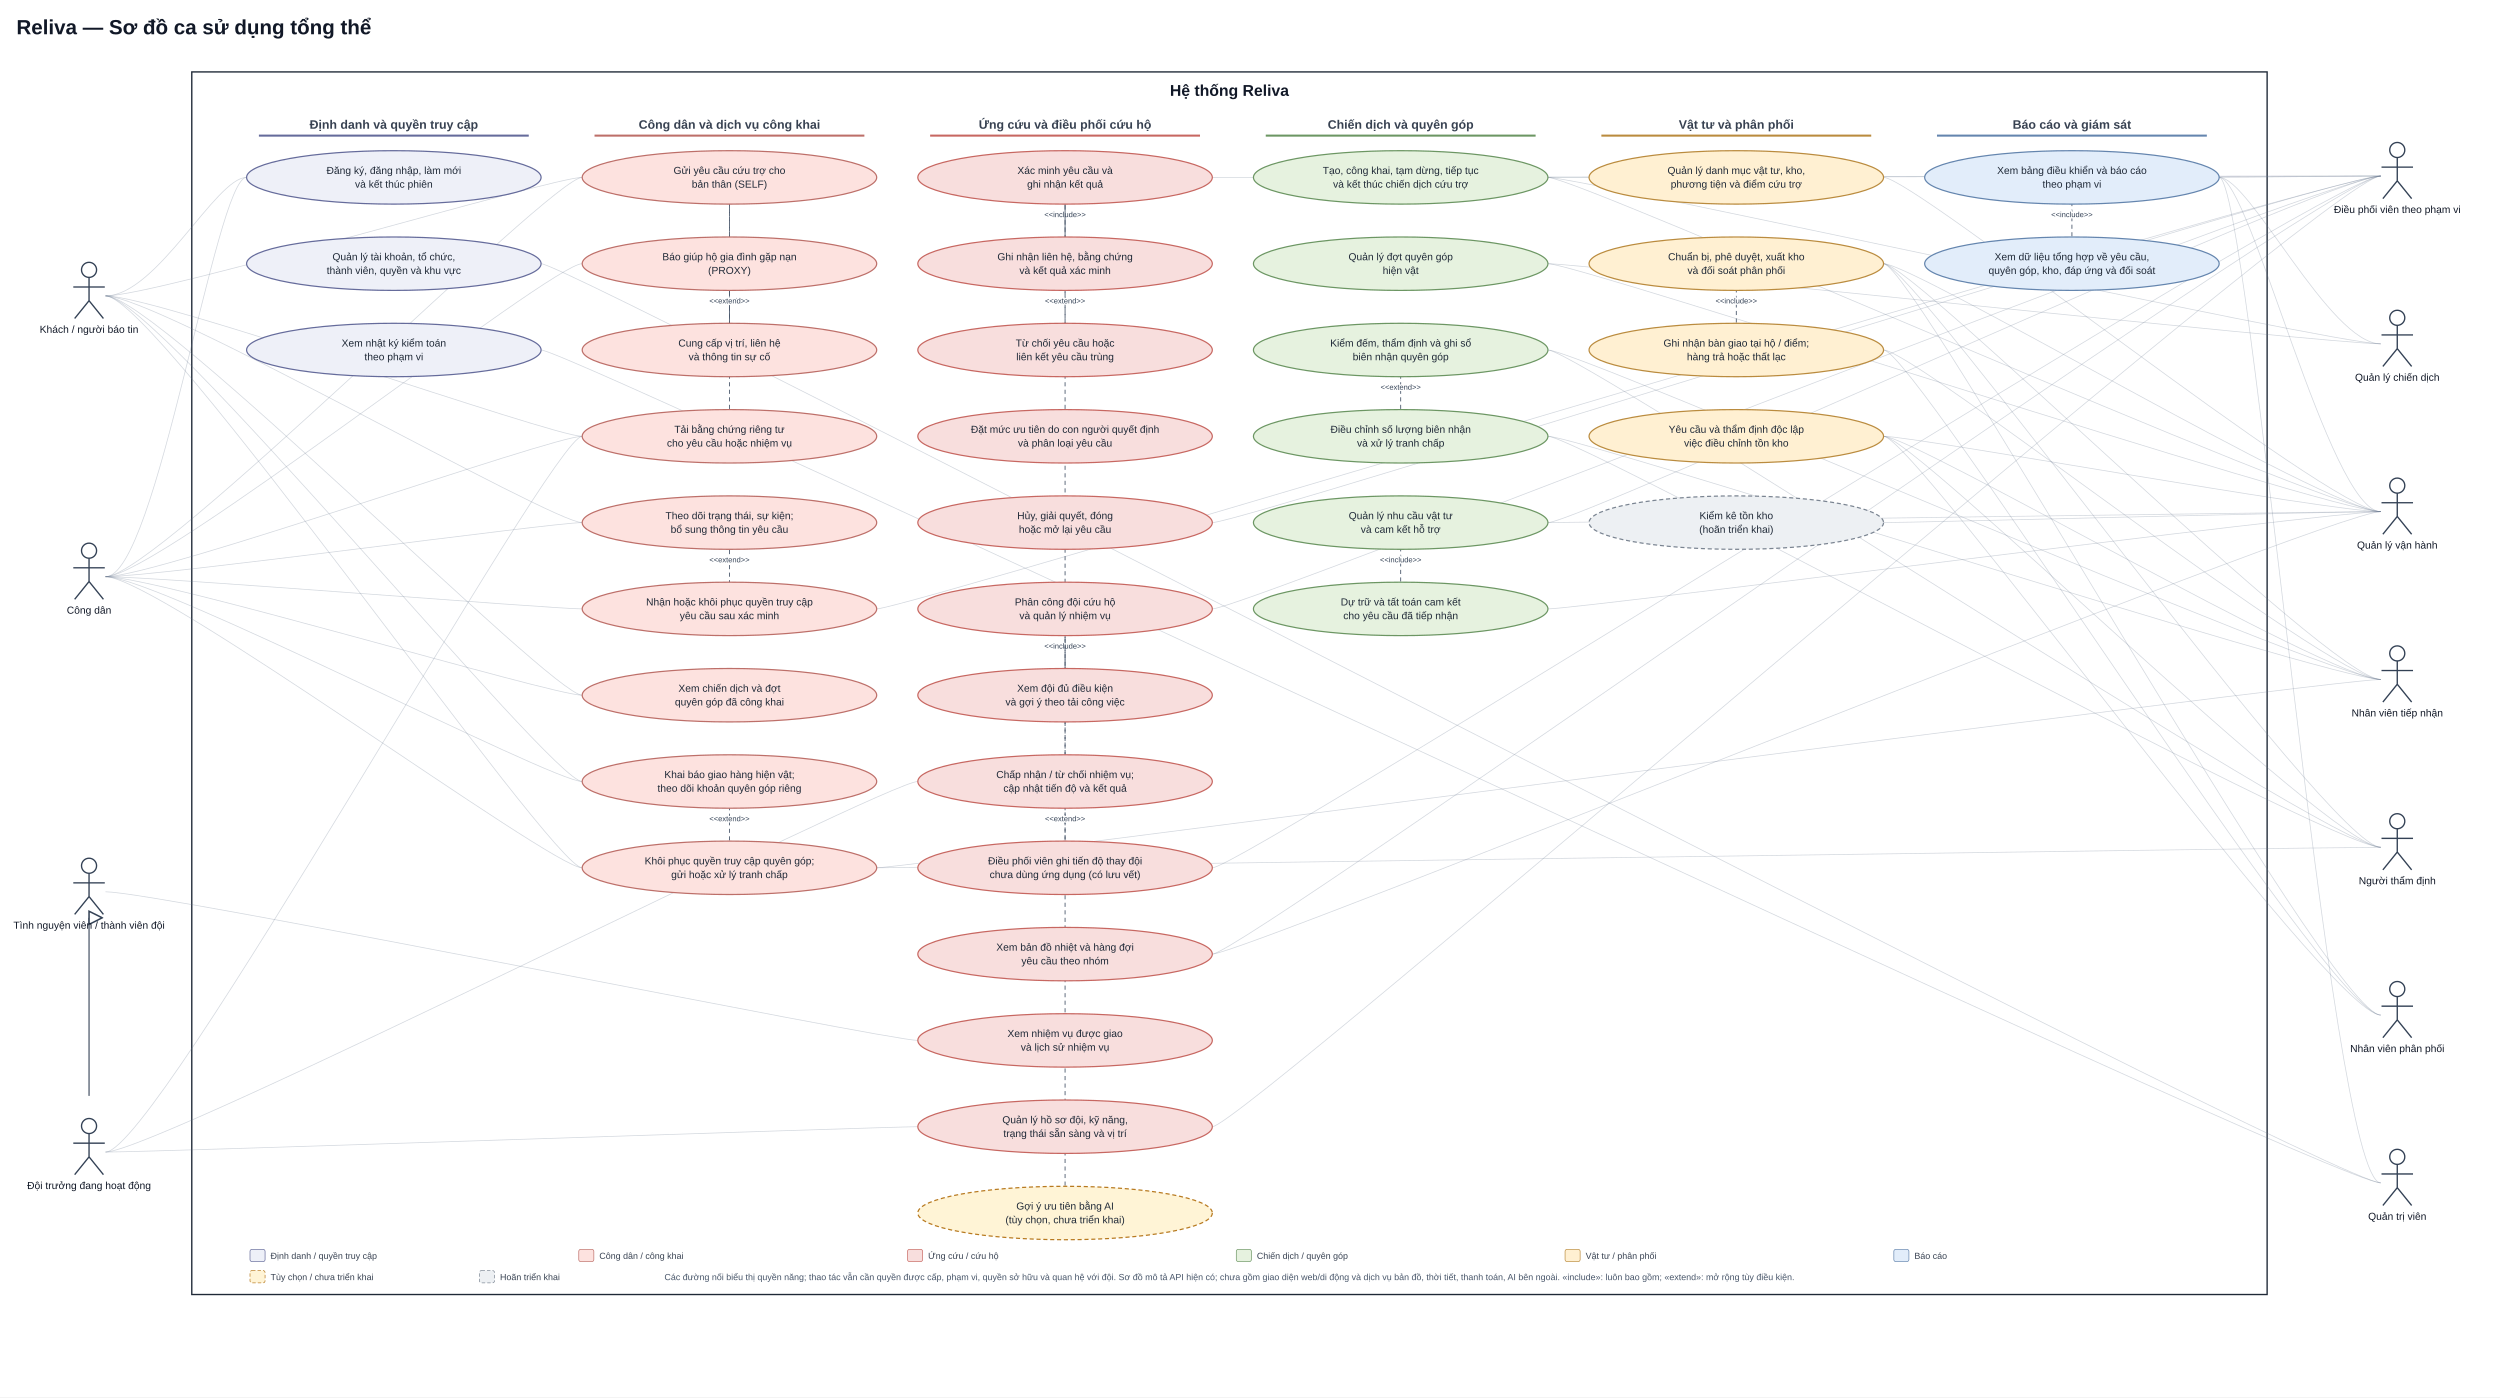
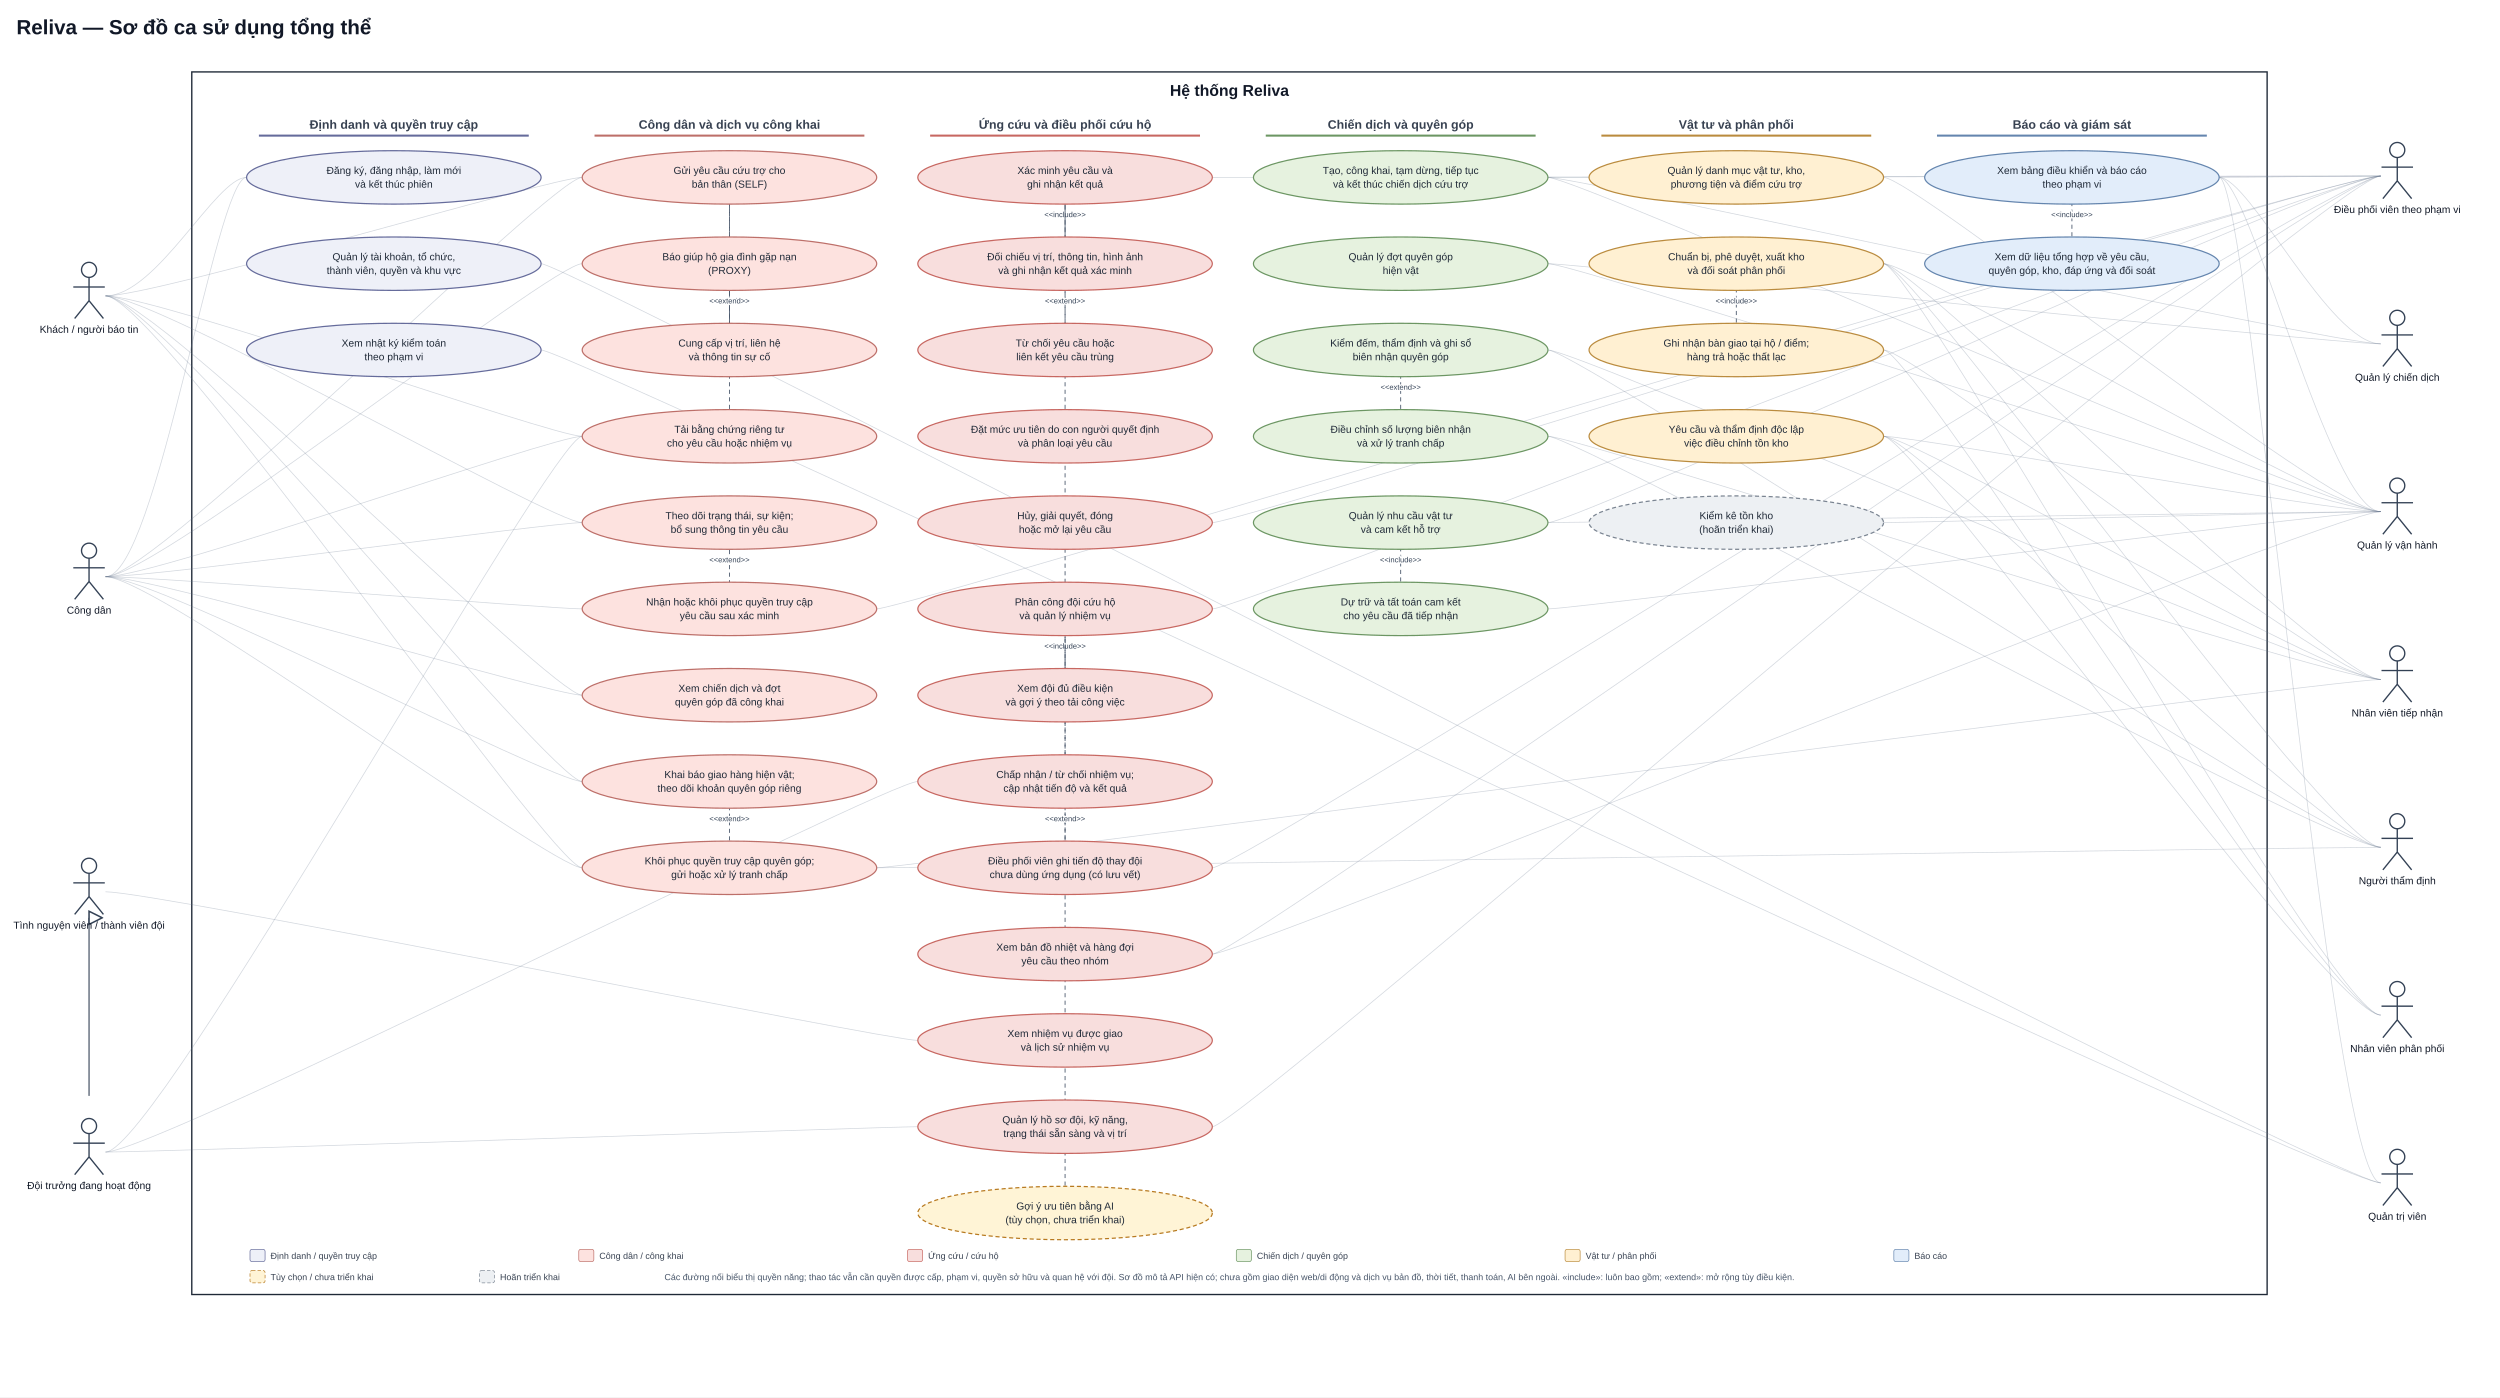
<svg xmlns="http://www.w3.org/2000/svg" width="3650" height="2040" viewBox="0 0 3650 2040" role="img" aria-labelledby="title desc">
  <defs>
    <marker id="generalization" markerWidth="14" markerHeight="14" refX="7" refY="1" orient="auto">
      <path d="M1,1 L7,13 L13,1 Z" fill="white" stroke="#334155" stroke-width="1.4" />
    </marker>
    <marker id="openArrow" markerWidth="10" markerHeight="10" refX="9" refY="5" orient="auto">
      <path d="M1,1 L9,5 L1,9" fill="none" stroke="#475569" stroke-width="1.3" />
    </marker>
  </defs>
  <rect width="100%" height="100%" fill="#fff" />
  <text x="24" y="50" font-family="Arial,sans-serif" font-size="30" font-weight="700" fill="#111827">Reliva — Sơ đồ ca sử dụng tổng thể</text>
  <rect x="280" y="105" width="3030" height="1785" fill="#fff" stroke="#1f2937" stroke-width="2" />
  <text x="1795" y="140" text-anchor="middle" font-family="Arial,sans-serif" font-size="23" font-weight="700" fill="#111827">Hệ thống Reliva</text>
  <text x="575.0" y="188" text-anchor="middle" font-family="Arial,sans-serif" font-size="18" font-weight="700" fill="#374151">Định danh và quyền truy cập</text>
  <path d="M378,198 H772" stroke="#656b9b" stroke-width="3" />
  <text x="1065.0" y="188" text-anchor="middle" font-family="Arial,sans-serif" font-size="18" font-weight="700" fill="#374151">Công dân và dịch vụ công khai</text>
  <path d="M868,198 H1262" stroke="#bd6f69" stroke-width="3" />
  <text x="1555.0" y="188" text-anchor="middle" font-family="Arial,sans-serif" font-size="18" font-weight="700" fill="#374151">Ứng cứu và điều phối cứu hộ</text>
  <path d="M1358,198 H1752" stroke="#c76761" stroke-width="3" />
  <text x="2045.0" y="188" text-anchor="middle" font-family="Arial,sans-serif" font-size="18" font-weight="700" fill="#374151">Chiến dịch và quyên góp</text>
  <path d="M1848,198 H2242" stroke="#6c9663" stroke-width="3" />
  <text x="2535.0" y="188" text-anchor="middle" font-family="Arial,sans-serif" font-size="18" font-weight="700" fill="#374151">Vật tư và phân phối</text>
  <path d="M2338,198 H2732" stroke="#ba8b3e" stroke-width="3" />
  <text x="3025.0" y="188" text-anchor="middle" font-family="Arial,sans-serif" font-size="18" font-weight="700" fill="#374151">Báo cáo và giám sát</text>
  <path d="M2828,198 H3222" stroke="#6485ae" stroke-width="3" />
  <path d="M154,432 C229,432 315,259.0 360,259.0" fill="none" stroke="#64748b" stroke-width="1.1" opacity="0.28" />
  <path d="M154,432 C229,432 805,259.0 850,259.0" fill="none" stroke="#64748b" stroke-width="1.1" opacity="0.28" />
  <path d="M154,432 C229,432 805,763.0 850,763.0" fill="none" stroke="#64748b" stroke-width="1.1" opacity="0.28" />
  <path d="M154,432 C229,432 805,1015.0 850,1015.0" fill="none" stroke="#64748b" stroke-width="1.1" opacity="0.28" />
  <path d="M154,432 C229,432 805,1141.0 850,1141.0" fill="none" stroke="#64748b" stroke-width="1.1" opacity="0.28" />
  <path d="M154,432 C229,432 805,1267.0 850,1267.0" fill="none" stroke="#64748b" stroke-width="1.1" opacity="0.28" />
  <path d="M154,432 C229,432 805,637.0 850,637.0" fill="none" stroke="#64748b" stroke-width="1.1" opacity="0.28" />
  <path d="M154,842 C229,842 315,259.0 360,259.0" fill="none" stroke="#64748b" stroke-width="1.1" opacity="0.28" />
  <path d="M154,842 C229,842 805,259.0 850,259.0" fill="none" stroke="#64748b" stroke-width="1.1" opacity="0.28" />
  <path d="M154,842 C229,842 805,385.0 850,385.0" fill="none" stroke="#64748b" stroke-width="1.1" opacity="0.28" />
  <path d="M154,842 C229,842 805,763.0 850,763.0" fill="none" stroke="#64748b" stroke-width="1.1" opacity="0.28" />
  <path d="M154,842 C229,842 805,889.0 850,889.0" fill="none" stroke="#64748b" stroke-width="1.1" opacity="0.28" />
  <path d="M154,842 C229,842 805,1015.0 850,1015.0" fill="none" stroke="#64748b" stroke-width="1.1" opacity="0.28" />
  <path d="M154,842 C229,842 805,1141.0 850,1141.0" fill="none" stroke="#64748b" stroke-width="1.1" opacity="0.28" />
  <path d="M154,842 C229,842 805,1267.0 850,1267.0" fill="none" stroke="#64748b" stroke-width="1.1" opacity="0.28" />
  <path d="M154,842 C229,842 805,637.0 850,637.0" fill="none" stroke="#64748b" stroke-width="1.1" opacity="0.28" />
  <path d="M154,1302 C229,1302 1295,1519.0 1340,1519.0" fill="none" stroke="#64748b" stroke-width="1.1" opacity="0.28" />
  <path d="M154,1682 C229,1682 1295,1141.0 1340,1141.0" fill="none" stroke="#64748b" stroke-width="1.1" opacity="0.28" />
  <path d="M154,1682 C229,1682 1295,1645.0 1340,1645.0" fill="none" stroke="#64748b" stroke-width="1.1" opacity="0.28" />
  <path d="M154,1682 C229,1682 805,637.0 850,637.0" fill="none" stroke="#64748b" stroke-width="1.1" opacity="0.28" />
  <path d="M3476,257 C3401,257 1325,889.0 1280,889.0" fill="none" stroke="#64748b" stroke-width="1.1" opacity="0.28" />
  <path d="M3476,257 C3401,257 1815,259.0 1770,259.0" fill="none" stroke="#64748b" stroke-width="1.1" opacity="0.28" />
  <path d="M3476,257 C3401,257 1815,763.0 1770,763.0" fill="none" stroke="#64748b" stroke-width="1.1" opacity="0.28" />
  <path d="M3476,257 C3401,257 1815,889.0 1770,889.0" fill="none" stroke="#64748b" stroke-width="1.1" opacity="0.28" />
  <path d="M3476,257 C3401,257 1815,1267.0 1770,1267.0" fill="none" stroke="#64748b" stroke-width="1.1" opacity="0.28" />
  <path d="M3476,257 C3401,257 1815,1393.0 1770,1393.0" fill="none" stroke="#64748b" stroke-width="1.1" opacity="0.28" />
  <path d="M3476,257 C3401,257 1815,1645.0 1770,1645.0" fill="none" stroke="#64748b" stroke-width="1.1" opacity="0.28" />
  <path d="M3476,257 C3401,257 2305,259.0 2260,259.0" fill="none" stroke="#64748b" stroke-width="1.1" opacity="0.28" />
  <path d="M3476,257 C3401,257 2305,763.0 2260,763.0" fill="none" stroke="#64748b" stroke-width="1.1" opacity="0.28" />
  <path d="M3476,257 C3401,257 3285,259.0 3240,259.0" fill="none" stroke="#64748b" stroke-width="1.1" opacity="0.28" />
  <path d="M3476,502 C3401,502 2305,259.0 2260,259.0" fill="none" stroke="#64748b" stroke-width="1.1" opacity="0.28" />
  <path d="M3476,502 C3401,502 2305,385.0 2260,385.0" fill="none" stroke="#64748b" stroke-width="1.1" opacity="0.28" />
  <path d="M3476,502 C3401,502 3285,259.0 3240,259.0" fill="none" stroke="#64748b" stroke-width="1.1" opacity="0.28" />
  <path d="M3476,747 C3401,747 1815,1393.0 1770,1393.0" fill="none" stroke="#64748b" stroke-width="1.1" opacity="0.28" />
  <path d="M3476,747 C3401,747 2305,259.0 2260,259.0" fill="none" stroke="#64748b" stroke-width="1.1" opacity="0.28" />
  <path d="M3476,747 C3401,747 2305,385.0 2260,385.0" fill="none" stroke="#64748b" stroke-width="1.1" opacity="0.28" />
  <path d="M3476,747 C3401,747 2305,763.0 2260,763.0" fill="none" stroke="#64748b" stroke-width="1.1" opacity="0.28" />
  <path d="M3476,747 C3401,747 2305,889.0 2260,889.0" fill="none" stroke="#64748b" stroke-width="1.1" opacity="0.28" />
  <path d="M3476,747 C3401,747 2795,259.0 2750,259.0" fill="none" stroke="#64748b" stroke-width="1.1" opacity="0.28" />
  <path d="M3476,747 C3401,747 2795,385.0 2750,385.0" fill="none" stroke="#64748b" stroke-width="1.1" opacity="0.28" />
  <path d="M3476,747 C3401,747 2795,637.0 2750,637.0" fill="none" stroke="#64748b" stroke-width="1.1" opacity="0.28" />
  <path d="M3476,747 C3401,747 2795,763.0 2750,763.0" fill="none" stroke="#64748b" stroke-width="1.1" opacity="0.28" />
  <path d="M3476,747 C3401,747 3285,259.0 3240,259.0" fill="none" stroke="#64748b" stroke-width="1.1" opacity="0.28" />
  <path d="M3476,992 C3401,992 1325,1267.0 1280,1267.0" fill="none" stroke="#64748b" stroke-width="1.1" opacity="0.28" />
  <path d="M3476,992 C3401,992 2305,511.0 2260,511.0" fill="none" stroke="#64748b" stroke-width="1.1" opacity="0.28" />
  <path d="M3476,992 C3401,992 2305,637.0 2260,637.0" fill="none" stroke="#64748b" stroke-width="1.1" opacity="0.28" />
  <path d="M3476,992 C3401,992 2795,385.0 2750,385.0" fill="none" stroke="#64748b" stroke-width="1.1" opacity="0.28" />
  <path d="M3476,992 C3401,992 2795,511.0 2750,511.0" fill="none" stroke="#64748b" stroke-width="1.1" opacity="0.28" />
  <path d="M3476,992 C3401,992 2795,637.0 2750,637.0" fill="none" stroke="#64748b" stroke-width="1.1" opacity="0.28" />
  <path d="M3476,1237 C3401,1237 1325,1267.0 1280,1267.0" fill="none" stroke="#64748b" stroke-width="1.1" opacity="0.28" />
  <path d="M3476,1237 C3401,1237 2305,511.0 2260,511.0" fill="none" stroke="#64748b" stroke-width="1.1" opacity="0.28" />
  <path d="M3476,1237 C3401,1237 2305,637.0 2260,637.0" fill="none" stroke="#64748b" stroke-width="1.1" opacity="0.28" />
  <path d="M3476,1237 C3401,1237 2795,385.0 2750,385.0" fill="none" stroke="#64748b" stroke-width="1.1" opacity="0.28" />
  <path d="M3476,1237 C3401,1237 2795,637.0 2750,637.0" fill="none" stroke="#64748b" stroke-width="1.1" opacity="0.28" />
  <path d="M3476,1482 C3401,1482 2795,385.0 2750,385.0" fill="none" stroke="#64748b" stroke-width="1.1" opacity="0.28" />
  <path d="M3476,1482 C3401,1482 2795,511.0 2750,511.0" fill="none" stroke="#64748b" stroke-width="1.1" opacity="0.28" />
  <path d="M3476,1482 C3401,1482 2795,637.0 2750,637.0" fill="none" stroke="#64748b" stroke-width="1.1" opacity="0.28" />
  <path d="M3476,1727 C3401,1727 835,385.0 790,385.0" fill="none" stroke="#64748b" stroke-width="1.1" opacity="0.28" />
  <path d="M3476,1727 C3401,1727 835,511.0 790,511.0" fill="none" stroke="#64748b" stroke-width="1.1" opacity="0.28" />
  <path d="M3476,1727 C3401,1727 3285,259.0 3240,259.0" fill="none" stroke="#64748b" stroke-width="1.1" opacity="0.28" />
  <path d="M1065.0,277.0 C1065.0,277.0 1065.0,493.0 1065.0,493.0" fill="none" stroke="#475569" stroke-width="1.25" stroke-dasharray="6 5" marker-end="url(#openArrow)" />
  <text x="1065.0" y="380.0" text-anchor="middle" font-family="Arial,sans-serif" font-size="11" fill="#334155" stroke="#fff" stroke-width="4" paint-order="stroke">&lt;&lt;include&gt;&gt;</text>
  <path d="M1065.0,403.0 C1065.0,403.0 1065.0,493.0 1065.0,493.0" fill="none" stroke="#475569" stroke-width="1.25" stroke-dasharray="6 5" marker-end="url(#openArrow)" />
  <text x="1065.0" y="443.0" text-anchor="middle" font-family="Arial,sans-serif" font-size="11" fill="#334155" stroke="#fff" stroke-width="4" paint-order="stroke">&lt;&lt;include&gt;&gt;</text>
  <path d="M1065.0,619.0 C1065.0,619.0 1065.0,277.0 1065.0,277.0" fill="none" stroke="#475569" stroke-width="1.25" stroke-dasharray="6 5" marker-end="url(#openArrow)" />
  <text x="1065.0" y="443.0" text-anchor="middle" font-family="Arial,sans-serif" font-size="11" fill="#334155" stroke="#fff" stroke-width="4" paint-order="stroke">&lt;&lt;extend&gt;&gt;</text>
  <path d="M1065.0,781.0 C1065.0,781.0 1065.0,871.0 1065.0,871.0" fill="none" stroke="#475569" stroke-width="1.25" stroke-dasharray="6 5" marker-end="url(#openArrow)" />
  <text x="1065.0" y="821.0" text-anchor="middle" font-family="Arial,sans-serif" font-size="11" fill="#334155" stroke="#fff" stroke-width="4" paint-order="stroke">&lt;&lt;extend&gt;&gt;</text>
  <path d="M1555.0,277.0 C1555.0,277.0 1555.0,367.0 1555.0,367.0" fill="none" stroke="#475569" stroke-width="1.25" stroke-dasharray="6 5" marker-end="url(#openArrow)" />
  <text x="1555.0" y="317.0" text-anchor="middle" font-family="Arial,sans-serif" font-size="11" fill="#334155" stroke="#fff" stroke-width="4" paint-order="stroke">&lt;&lt;include&gt;&gt;</text>
  <path d="M1555.0,493.0 C1555.0,493.0 1555.0,277.0 1555.0,277.0" fill="none" stroke="#475569" stroke-width="1.25" stroke-dasharray="6 5" marker-end="url(#openArrow)" />
  <text x="1555.0" y="380.0" text-anchor="middle" font-family="Arial,sans-serif" font-size="11" fill="#334155" stroke="#fff" stroke-width="4" paint-order="stroke">&lt;&lt;extend&gt;&gt;</text>
  <path d="M1555.0,619.0 C1555.0,619.0 1555.0,277.0 1555.0,277.0" fill="none" stroke="#475569" stroke-width="1.25" stroke-dasharray="6 5" marker-end="url(#openArrow)" />
  <text x="1555.0" y="443.0" text-anchor="middle" font-family="Arial,sans-serif" font-size="11" fill="#334155" stroke="#fff" stroke-width="4" paint-order="stroke">&lt;&lt;extend&gt;&gt;</text>
  <path d="M1555.0,997.0 C1555.0,997.0 1555.0,907.0 1555.0,907.0" fill="none" stroke="#475569" stroke-width="1.25" stroke-dasharray="6 5" marker-end="url(#openArrow)" />
  <text x="1555.0" y="947.0" text-anchor="middle" font-family="Arial,sans-serif" font-size="11" fill="#334155" stroke="#fff" stroke-width="4" paint-order="stroke">&lt;&lt;include&gt;&gt;</text>
  <path d="M1555.0,1123.0 C1555.0,1123.0 1555.0,907.0 1555.0,907.0" fill="none" stroke="#475569" stroke-width="1.25" stroke-dasharray="6 5" marker-end="url(#openArrow)" />
  <text x="1555.0" y="1010.0" text-anchor="middle" font-family="Arial,sans-serif" font-size="11" fill="#334155" stroke="#fff" stroke-width="4" paint-order="stroke">&lt;&lt;extend&gt;&gt;</text>
  <path d="M1555.0,1249.0 C1555.0,1249.0 1555.0,1159.0 1555.0,1159.0" fill="none" stroke="#475569" stroke-width="1.25" stroke-dasharray="6 5" marker-end="url(#openArrow)" />
  <text x="1555.0" y="1199.0" text-anchor="middle" font-family="Arial,sans-serif" font-size="11" fill="#334155" stroke="#fff" stroke-width="4" paint-order="stroke">&lt;&lt;extend&gt;&gt;</text>
  <path d="M1555.0,1753.0 C1555.0,1753.0 1555.0,655.0 1555.0,655.0" fill="none" stroke="#475569" stroke-width="1.25" stroke-dasharray="6 5" marker-end="url(#openArrow)" />
  <text x="1555.0" y="1199.0" text-anchor="middle" font-family="Arial,sans-serif" font-size="11" fill="#334155" stroke="#fff" stroke-width="4" paint-order="stroke">&lt;&lt;extend&gt;&gt;</text>
  <path d="M1065.0,1249.0 C1065.0,1249.0 1065.0,1159.0 1065.0,1159.0" fill="none" stroke="#475569" stroke-width="1.25" stroke-dasharray="6 5" marker-end="url(#openArrow)" />
  <text x="1065.0" y="1199.0" text-anchor="middle" font-family="Arial,sans-serif" font-size="11" fill="#334155" stroke="#fff" stroke-width="4" paint-order="stroke">&lt;&lt;extend&gt;&gt;</text>
  <path d="M2045.0,619.0 C2045.0,619.0 2045.0,529.0 2045.0,529.0" fill="none" stroke="#475569" stroke-width="1.25" stroke-dasharray="6 5" marker-end="url(#openArrow)" />
  <text x="2045.0" y="569.0" text-anchor="middle" font-family="Arial,sans-serif" font-size="11" fill="#334155" stroke="#fff" stroke-width="4" paint-order="stroke">&lt;&lt;extend&gt;&gt;</text>
  <path d="M2045.0,871.0 C2045.0,871.0 2045.0,781.0 2045.0,781.0" fill="none" stroke="#475569" stroke-width="1.25" stroke-dasharray="6 5" marker-end="url(#openArrow)" />
  <text x="2045.0" y="821.0" text-anchor="middle" font-family="Arial,sans-serif" font-size="11" fill="#334155" stroke="#fff" stroke-width="4" paint-order="stroke">&lt;&lt;include&gt;&gt;</text>
  <path d="M2535.0,493.0 C2535.0,493.0 2535.0,403.0 2535.0,403.0" fill="none" stroke="#475569" stroke-width="1.25" stroke-dasharray="6 5" marker-end="url(#openArrow)" />
  <text x="2535.0" y="443.0" text-anchor="middle" font-family="Arial,sans-serif" font-size="11" fill="#334155" stroke="#fff" stroke-width="4" paint-order="stroke">&lt;&lt;include&gt;&gt;</text>
  <path d="M3025.0,367.0 C3025.0,367.0 3025.0,277.0 3025.0,277.0" fill="none" stroke="#475569" stroke-width="1.25" stroke-dasharray="6 5" marker-end="url(#openArrow)" />
  <text x="3025.0" y="317.0" text-anchor="middle" font-family="Arial,sans-serif" font-size="11" fill="#334155" stroke="#fff" stroke-width="4" paint-order="stroke">&lt;&lt;include&gt;&gt;</text>
  <ellipse cx="575.0" cy="259.0" rx="215.0" ry="39.0" fill="#eef0f8" stroke="#656b9b" stroke-width="1.8" />
  <text x="575.0" y="254.0" text-anchor="middle" font-family="Arial,sans-serif" font-size="15" fill="#1f2937">Đăng ký, đăng nhập, làm mới</text>
  <text x="575.0" y="274.0" text-anchor="middle" font-family="Arial,sans-serif" font-size="15" fill="#1f2937">và kết thúc phiên</text>
  <ellipse cx="575.0" cy="385.0" rx="215.0" ry="39.0" fill="#eef0f8" stroke="#656b9b" stroke-width="1.8" />
  <text x="575.0" y="380.0" text-anchor="middle" font-family="Arial,sans-serif" font-size="15" fill="#1f2937">Quản lý tài khoản, tổ chức,</text>
  <text x="575.0" y="400.0" text-anchor="middle" font-family="Arial,sans-serif" font-size="15" fill="#1f2937">thành viên, quyền và khu vực</text>
  <ellipse cx="575.0" cy="511.0" rx="215.0" ry="39.0" fill="#eef0f8" stroke="#656b9b" stroke-width="1.8" />
  <text x="575.0" y="506.0" text-anchor="middle" font-family="Arial,sans-serif" font-size="15" fill="#1f2937">Xem nhật ký kiểm toán</text>
  <text x="575.0" y="526.0" text-anchor="middle" font-family="Arial,sans-serif" font-size="15" fill="#1f2937">theo phạm vi</text>
  <ellipse cx="1065.0" cy="259.0" rx="215.0" ry="39.0" fill="#fde2df" stroke="#bd6f69" stroke-width="1.8" />
  <text x="1065.0" y="254.0" text-anchor="middle" font-family="Arial,sans-serif" font-size="15" fill="#1f2937">Gửi yêu cầu cứu trợ cho</text>
  <text x="1065.0" y="274.0" text-anchor="middle" font-family="Arial,sans-serif" font-size="15" fill="#1f2937">bản thân (SELF)</text>
  <ellipse cx="1065.0" cy="385.0" rx="215.0" ry="39.0" fill="#fde2df" stroke="#bd6f69" stroke-width="1.8" />
  <text x="1065.0" y="380.0" text-anchor="middle" font-family="Arial,sans-serif" font-size="15" fill="#1f2937">Báo giúp hộ gia đình gặp nạn</text>
  <text x="1065.0" y="400.0" text-anchor="middle" font-family="Arial,sans-serif" font-size="15" fill="#1f2937">(PROXY)</text>
  <ellipse cx="1065.0" cy="511.0" rx="215.0" ry="39.0" fill="#fde2df" stroke="#bd6f69" stroke-width="1.8" />
  <text x="1065.0" y="506.0" text-anchor="middle" font-family="Arial,sans-serif" font-size="15" fill="#1f2937">Cung cấp vị trí, liên hệ</text>
  <text x="1065.0" y="526.0" text-anchor="middle" font-family="Arial,sans-serif" font-size="15" fill="#1f2937">và thông tin sự cố</text>
  <ellipse cx="1065.0" cy="637.0" rx="215.0" ry="39.0" fill="#fde2df" stroke="#bd6f69" stroke-width="1.8" />
  <text x="1065.0" y="632.0" text-anchor="middle" font-family="Arial,sans-serif" font-size="15" fill="#1f2937">Tải bằng chứng riêng tư</text>
  <text x="1065.0" y="652.0" text-anchor="middle" font-family="Arial,sans-serif" font-size="15" fill="#1f2937">cho yêu cầu hoặc nhiệm vụ</text>
  <ellipse cx="1065.0" cy="763.0" rx="215.0" ry="39.0" fill="#fde2df" stroke="#bd6f69" stroke-width="1.8" />
  <text x="1065.0" y="758.0" text-anchor="middle" font-family="Arial,sans-serif" font-size="15" fill="#1f2937">Theo dõi trạng thái, sự kiện;</text>
  <text x="1065.0" y="778.0" text-anchor="middle" font-family="Arial,sans-serif" font-size="15" fill="#1f2937">bổ sung thông tin yêu cầu</text>
  <ellipse cx="1065.0" cy="889.0" rx="215.0" ry="39.0" fill="#fde2df" stroke="#bd6f69" stroke-width="1.8" />
  <text x="1065.0" y="884.0" text-anchor="middle" font-family="Arial,sans-serif" font-size="15" fill="#1f2937">Nhận hoặc khôi phục quyền truy cập</text>
  <text x="1065.0" y="904.0" text-anchor="middle" font-family="Arial,sans-serif" font-size="15" fill="#1f2937">yêu cầu sau xác minh</text>
  <ellipse cx="1065.0" cy="1015.0" rx="215.0" ry="39.0" fill="#fde2df" stroke="#bd6f69" stroke-width="1.8" />
  <text x="1065.0" y="1010.0" text-anchor="middle" font-family="Arial,sans-serif" font-size="15" fill="#1f2937">Xem chiến dịch và đợt</text>
  <text x="1065.0" y="1030.0" text-anchor="middle" font-family="Arial,sans-serif" font-size="15" fill="#1f2937">quyên góp đã công khai</text>
  <ellipse cx="1065.0" cy="1141.0" rx="215.0" ry="39.0" fill="#fde2df" stroke="#bd6f69" stroke-width="1.8" />
  <text x="1065.0" y="1136.0" text-anchor="middle" font-family="Arial,sans-serif" font-size="15" fill="#1f2937">Khai báo giao hàng hiện vật;</text>
  <text x="1065.0" y="1156.0" text-anchor="middle" font-family="Arial,sans-serif" font-size="15" fill="#1f2937">theo dõi khoản quyên góp riêng</text>
  <ellipse cx="1065.0" cy="1267.0" rx="215.0" ry="39.0" fill="#fde2df" stroke="#bd6f69" stroke-width="1.8" />
  <text x="1065.0" y="1262.0" text-anchor="middle" font-family="Arial,sans-serif" font-size="15" fill="#1f2937">Khôi phục quyền truy cập quyên góp;</text>
  <text x="1065.0" y="1282.0" text-anchor="middle" font-family="Arial,sans-serif" font-size="15" fill="#1f2937">gửi hoặc xử lý tranh chấp</text>
  <ellipse cx="1555.0" cy="259.0" rx="215.0" ry="39.0" fill="#f8dedd" stroke="#c76761" stroke-width="1.8" />
  <text x="1555.0" y="254.0" text-anchor="middle" font-family="Arial,sans-serif" font-size="15" fill="#1f2937">Xác minh yêu cầu và</text>
  <text x="1555.0" y="274.0" text-anchor="middle" font-family="Arial,sans-serif" font-size="15" fill="#1f2937">ghi nhận kết quả</text>
  <ellipse cx="1555.0" cy="385.0" rx="215.0" ry="39.0" fill="#f8dedd" stroke="#c76761" stroke-width="1.8" />
-   <text x="1555.0" y="380.0" text-anchor="middle" font-family="Arial,sans-serif" font-size="15" fill="#1f2937">Ghi nhận liên hệ, bằng chứng</text>
-   <text x="1555.0" y="400.0" text-anchor="middle" font-family="Arial,sans-serif" font-size="15" fill="#1f2937">và kết quả xác minh</text>
+   <text x="1555.0" y="380.0" text-anchor="middle" font-family="Arial,sans-serif" font-size="15" fill="#1f2937">Đối chiếu vị trí, thông tin, hình ảnh</text>
+   <text x="1555.0" y="400.0" text-anchor="middle" font-family="Arial,sans-serif" font-size="15" fill="#1f2937">và ghi nhận kết quả xác minh</text>
  <ellipse cx="1555.0" cy="511.0" rx="215.0" ry="39.0" fill="#f8dedd" stroke="#c76761" stroke-width="1.8" />
  <text x="1555.0" y="506.0" text-anchor="middle" font-family="Arial,sans-serif" font-size="15" fill="#1f2937">Từ chối yêu cầu hoặc</text>
  <text x="1555.0" y="526.0" text-anchor="middle" font-family="Arial,sans-serif" font-size="15" fill="#1f2937">liên kết yêu cầu trùng</text>
  <ellipse cx="1555.0" cy="637.0" rx="215.0" ry="39.0" fill="#f8dedd" stroke="#c76761" stroke-width="1.8" />
  <text x="1555.0" y="632.0" text-anchor="middle" font-family="Arial,sans-serif" font-size="15" fill="#1f2937">Đặt mức ưu tiên do con người quyết định</text>
  <text x="1555.0" y="652.0" text-anchor="middle" font-family="Arial,sans-serif" font-size="15" fill="#1f2937">và phân loại yêu cầu</text>
  <ellipse cx="1555.0" cy="763.0" rx="215.0" ry="39.0" fill="#f8dedd" stroke="#c76761" stroke-width="1.8" />
  <text x="1555.0" y="758.0" text-anchor="middle" font-family="Arial,sans-serif" font-size="15" fill="#1f2937">Hủy, giải quyết, đóng</text>
  <text x="1555.0" y="778.0" text-anchor="middle" font-family="Arial,sans-serif" font-size="15" fill="#1f2937">hoặc mở lại yêu cầu</text>
  <ellipse cx="1555.0" cy="889.0" rx="215.0" ry="39.0" fill="#f8dedd" stroke="#c76761" stroke-width="1.8" />
  <text x="1555.0" y="884.0" text-anchor="middle" font-family="Arial,sans-serif" font-size="15" fill="#1f2937">Phân công đội cứu hộ</text>
  <text x="1555.0" y="904.0" text-anchor="middle" font-family="Arial,sans-serif" font-size="15" fill="#1f2937">và quản lý nhiệm vụ</text>
  <ellipse cx="1555.0" cy="1015.0" rx="215.0" ry="39.0" fill="#f8dedd" stroke="#c76761" stroke-width="1.8" />
  <text x="1555.0" y="1010.0" text-anchor="middle" font-family="Arial,sans-serif" font-size="15" fill="#1f2937">Xem đội đủ điều kiện</text>
  <text x="1555.0" y="1030.0" text-anchor="middle" font-family="Arial,sans-serif" font-size="15" fill="#1f2937">và gợi ý theo tải công việc</text>
  <ellipse cx="1555.0" cy="1141.0" rx="215.0" ry="39.0" fill="#f8dedd" stroke="#c76761" stroke-width="1.8" />
  <text x="1555.0" y="1136.0" text-anchor="middle" font-family="Arial,sans-serif" font-size="15" fill="#1f2937">Chấp nhận / từ chối nhiệm vụ;</text>
  <text x="1555.0" y="1156.0" text-anchor="middle" font-family="Arial,sans-serif" font-size="15" fill="#1f2937">cập nhật tiến độ và kết quả</text>
  <ellipse cx="1555.0" cy="1267.0" rx="215.0" ry="39.0" fill="#f8dedd" stroke="#c76761" stroke-width="1.8" />
  <text x="1555.0" y="1262.0" text-anchor="middle" font-family="Arial,sans-serif" font-size="15" fill="#1f2937">Điều phối viên ghi tiến độ thay đội</text>
  <text x="1555.0" y="1282.0" text-anchor="middle" font-family="Arial,sans-serif" font-size="15" fill="#1f2937">chưa dùng ứng dụng (có lưu vết)</text>
  <ellipse cx="1555.0" cy="1393.0" rx="215.0" ry="39.0" fill="#f8dedd" stroke="#c76761" stroke-width="1.8" />
  <text x="1555.0" y="1388.0" text-anchor="middle" font-family="Arial,sans-serif" font-size="15" fill="#1f2937">Xem bản đồ nhiệt và hàng đợi</text>
  <text x="1555.0" y="1408.0" text-anchor="middle" font-family="Arial,sans-serif" font-size="15" fill="#1f2937">yêu cầu theo nhóm</text>
  <ellipse cx="1555.0" cy="1519.0" rx="215.0" ry="39.0" fill="#f8dedd" stroke="#c76761" stroke-width="1.8" />
  <text x="1555.0" y="1514.0" text-anchor="middle" font-family="Arial,sans-serif" font-size="15" fill="#1f2937">Xem nhiệm vụ được giao</text>
  <text x="1555.0" y="1534.0" text-anchor="middle" font-family="Arial,sans-serif" font-size="15" fill="#1f2937">và lịch sử nhiệm vụ</text>
  <ellipse cx="1555.0" cy="1645.0" rx="215.0" ry="39.0" fill="#f8dedd" stroke="#c76761" stroke-width="1.8" />
  <text x="1555.0" y="1640.0" text-anchor="middle" font-family="Arial,sans-serif" font-size="15" fill="#1f2937">Quản lý hồ sơ đội, kỹ năng,</text>
  <text x="1555.0" y="1660.0" text-anchor="middle" font-family="Arial,sans-serif" font-size="15" fill="#1f2937">trạng thái sẵn sàng và vị trí</text>
  <ellipse cx="1555.0" cy="1771.0" rx="215.0" ry="39.0" fill="#fff4d6" stroke="#b7791f" stroke-width="1.8" stroke-dasharray="6 4" />
  <text x="1555.0" y="1766.0" text-anchor="middle" font-family="Arial,sans-serif" font-size="15" fill="#1f2937">Gợi ý ưu tiên bằng AI</text>
  <text x="1555.0" y="1786.0" text-anchor="middle" font-family="Arial,sans-serif" font-size="15" fill="#1f2937">(tùy chọn, chưa triển khai)</text>
  <ellipse cx="2045.0" cy="259.0" rx="215.0" ry="39.0" fill="#e6f2df" stroke="#6c9663" stroke-width="1.8" />
  <text x="2045.0" y="254.0" text-anchor="middle" font-family="Arial,sans-serif" font-size="15" fill="#1f2937">Tạo, công khai, tạm dừng, tiếp tục</text>
  <text x="2045.0" y="274.0" text-anchor="middle" font-family="Arial,sans-serif" font-size="15" fill="#1f2937">và kết thúc chiến dịch cứu trợ</text>
  <ellipse cx="2045.0" cy="385.0" rx="215.0" ry="39.0" fill="#e6f2df" stroke="#6c9663" stroke-width="1.8" />
  <text x="2045.0" y="380.0" text-anchor="middle" font-family="Arial,sans-serif" font-size="15" fill="#1f2937">Quản lý đợt quyên góp</text>
  <text x="2045.0" y="400.0" text-anchor="middle" font-family="Arial,sans-serif" font-size="15" fill="#1f2937">hiện vật</text>
  <ellipse cx="2045.0" cy="511.0" rx="215.0" ry="39.0" fill="#e6f2df" stroke="#6c9663" stroke-width="1.8" />
  <text x="2045.0" y="506.0" text-anchor="middle" font-family="Arial,sans-serif" font-size="15" fill="#1f2937">Kiểm đếm, thẩm định và ghi sổ</text>
  <text x="2045.0" y="526.0" text-anchor="middle" font-family="Arial,sans-serif" font-size="15" fill="#1f2937">biên nhận quyên góp</text>
  <ellipse cx="2045.0" cy="637.0" rx="215.0" ry="39.0" fill="#e6f2df" stroke="#6c9663" stroke-width="1.8" />
  <text x="2045.0" y="632.0" text-anchor="middle" font-family="Arial,sans-serif" font-size="15" fill="#1f2937">Điều chỉnh số lượng biên nhận</text>
  <text x="2045.0" y="652.0" text-anchor="middle" font-family="Arial,sans-serif" font-size="15" fill="#1f2937">và xử lý tranh chấp</text>
  <ellipse cx="2045.0" cy="763.0" rx="215.0" ry="39.0" fill="#e6f2df" stroke="#6c9663" stroke-width="1.8" />
  <text x="2045.0" y="758.0" text-anchor="middle" font-family="Arial,sans-serif" font-size="15" fill="#1f2937">Quản lý nhu cầu vật tư</text>
  <text x="2045.0" y="778.0" text-anchor="middle" font-family="Arial,sans-serif" font-size="15" fill="#1f2937">và cam kết hỗ trợ</text>
  <ellipse cx="2045.0" cy="889.0" rx="215.0" ry="39.0" fill="#e6f2df" stroke="#6c9663" stroke-width="1.8" />
  <text x="2045.0" y="884.0" text-anchor="middle" font-family="Arial,sans-serif" font-size="15" fill="#1f2937">Dự trữ và tất toán cam kết</text>
  <text x="2045.0" y="904.0" text-anchor="middle" font-family="Arial,sans-serif" font-size="15" fill="#1f2937">cho yêu cầu đã tiếp nhận</text>
  <ellipse cx="2535.0" cy="259.0" rx="215.0" ry="39.0" fill="#fff0d2" stroke="#ba8b3e" stroke-width="1.8" />
  <text x="2535.0" y="254.0" text-anchor="middle" font-family="Arial,sans-serif" font-size="15" fill="#1f2937">Quản lý danh mục vật tư, kho,</text>
  <text x="2535.0" y="274.0" text-anchor="middle" font-family="Arial,sans-serif" font-size="15" fill="#1f2937">phương tiện và điểm cứu trợ</text>
  <ellipse cx="2535.0" cy="385.0" rx="215.0" ry="39.0" fill="#fff0d2" stroke="#ba8b3e" stroke-width="1.8" />
  <text x="2535.0" y="380.0" text-anchor="middle" font-family="Arial,sans-serif" font-size="15" fill="#1f2937">Chuẩn bị, phê duyệt, xuất kho</text>
  <text x="2535.0" y="400.0" text-anchor="middle" font-family="Arial,sans-serif" font-size="15" fill="#1f2937">và đối soát phân phối</text>
  <ellipse cx="2535.0" cy="511.0" rx="215.0" ry="39.0" fill="#fff0d2" stroke="#ba8b3e" stroke-width="1.8" />
  <text x="2535.0" y="506.0" text-anchor="middle" font-family="Arial,sans-serif" font-size="15" fill="#1f2937">Ghi nhận bàn giao tại hộ / điểm;</text>
  <text x="2535.0" y="526.0" text-anchor="middle" font-family="Arial,sans-serif" font-size="15" fill="#1f2937">hàng trả hoặc thất lạc</text>
  <ellipse cx="2535.0" cy="637.0" rx="215.0" ry="39.0" fill="#fff0d2" stroke="#ba8b3e" stroke-width="1.8" />
  <text x="2535.0" y="632.0" text-anchor="middle" font-family="Arial,sans-serif" font-size="15" fill="#1f2937">Yêu cầu và thẩm định độc lập</text>
  <text x="2535.0" y="652.0" text-anchor="middle" font-family="Arial,sans-serif" font-size="15" fill="#1f2937">việc điều chỉnh tồn kho</text>
  <ellipse cx="2535.0" cy="763.0" rx="215.0" ry="39.0" fill="#edf0f3" stroke="#7a8491" stroke-width="1.8" stroke-dasharray="6 4" />
  <text x="2535.0" y="758.0" text-anchor="middle" font-family="Arial,sans-serif" font-size="15" fill="#1f2937">Kiểm kê tồn kho</text>
  <text x="2535.0" y="778.0" text-anchor="middle" font-family="Arial,sans-serif" font-size="15" fill="#1f2937">(hoãn triển khai)</text>
  <ellipse cx="3025.0" cy="259.0" rx="215.0" ry="39.0" fill="#e2edfa" stroke="#6485ae" stroke-width="1.8" />
  <text x="3025.0" y="254.0" text-anchor="middle" font-family="Arial,sans-serif" font-size="15" fill="#1f2937">Xem bảng điều khiển và báo cáo</text>
  <text x="3025.0" y="274.0" text-anchor="middle" font-family="Arial,sans-serif" font-size="15" fill="#1f2937">theo phạm vi</text>
  <ellipse cx="3025.0" cy="385.0" rx="215.0" ry="39.0" fill="#e2edfa" stroke="#6485ae" stroke-width="1.8" />
  <text x="3025.0" y="380.0" text-anchor="middle" font-family="Arial,sans-serif" font-size="15" fill="#1f2937">Xem dữ liệu tổng hợp về yêu cầu,</text>
  <text x="3025.0" y="400.0" text-anchor="middle" font-family="Arial,sans-serif" font-size="15" fill="#1f2937">quyên góp, kho, đáp ứng và đối soát</text>
  <path d="M130,1600 L130,1340" fill="none" stroke="#334155" stroke-width="1.6" marker-end="url(#generalization)" />
  <g fill="none" stroke="#334155" stroke-width="2">
    <circle cx="130" cy="394" r="11" />
    <path d="M130,405 V439 M107,419 H153 M130,439 L109,465 M130,439 L151,465" />
  </g>
  <text x="130" y="486" text-anchor="middle" font-family="Arial,sans-serif" font-size="15" fill="#111827">Khách / người báo tin</text>
  <g fill="none" stroke="#334155" stroke-width="2">
    <circle cx="130" cy="804" r="11" />
    <path d="M130,815 V849 M107,829 H153 M130,849 L109,875 M130,849 L151,875" />
  </g>
  <text x="130" y="896" text-anchor="middle" font-family="Arial,sans-serif" font-size="15" fill="#111827">Công dân</text>
  <g fill="none" stroke="#334155" stroke-width="2">
    <circle cx="130" cy="1264" r="11" />
    <path d="M130,1275 V1309 M107,1289 H153 M130,1309 L109,1335 M130,1309 L151,1335" />
  </g>
  <text x="130" y="1356" text-anchor="middle" font-family="Arial,sans-serif" font-size="15" fill="#111827">Tình nguyện viên / thành viên đội</text>
  <g fill="none" stroke="#334155" stroke-width="2">
    <circle cx="130" cy="1644" r="11" />
    <path d="M130,1655 V1689 M107,1669 H153 M130,1689 L109,1715 M130,1689 L151,1715" />
  </g>
  <text x="130" y="1736" text-anchor="middle" font-family="Arial,sans-serif" font-size="15" fill="#111827">Đội trưởng đang hoạt động</text>
  <g fill="none" stroke="#334155" stroke-width="2">
    <circle cx="3500" cy="219" r="11" />
    <path d="M3500,230 V264 M3477,244 H3523 M3500,264 L3479,290 M3500,264 L3521,290" />
  </g>
  <text x="3500" y="311" text-anchor="middle" font-family="Arial,sans-serif" font-size="15" fill="#111827">Điều phối viên theo phạm vi</text>
  <g fill="none" stroke="#334155" stroke-width="2">
    <circle cx="3500" cy="464" r="11" />
    <path d="M3500,475 V509 M3477,489 H3523 M3500,509 L3479,535 M3500,509 L3521,535" />
  </g>
  <text x="3500" y="556" text-anchor="middle" font-family="Arial,sans-serif" font-size="15" fill="#111827">Quản lý chiến dịch</text>
  <g fill="none" stroke="#334155" stroke-width="2">
    <circle cx="3500" cy="709" r="11" />
    <path d="M3500,720 V754 M3477,734 H3523 M3500,754 L3479,780 M3500,754 L3521,780" />
  </g>
  <text x="3500" y="801" text-anchor="middle" font-family="Arial,sans-serif" font-size="15" fill="#111827">Quản lý vận hành</text>
  <g fill="none" stroke="#334155" stroke-width="2">
    <circle cx="3500" cy="954" r="11" />
    <path d="M3500,965 V999 M3477,979 H3523 M3500,999 L3479,1025 M3500,999 L3521,1025" />
  </g>
  <text x="3500" y="1046" text-anchor="middle" font-family="Arial,sans-serif" font-size="15" fill="#111827">Nhân viên tiếp nhận</text>
  <g fill="none" stroke="#334155" stroke-width="2">
    <circle cx="3500" cy="1199" r="11" />
    <path d="M3500,1210 V1244 M3477,1224 H3523 M3500,1244 L3479,1270 M3500,1244 L3521,1270" />
  </g>
  <text x="3500" y="1291" text-anchor="middle" font-family="Arial,sans-serif" font-size="15" fill="#111827">Người thẩm định</text>
  <g fill="none" stroke="#334155" stroke-width="2">
    <circle cx="3500" cy="1444" r="11" />
    <path d="M3500,1455 V1489 M3477,1469 H3523 M3500,1489 L3479,1515 M3500,1489 L3521,1515" />
  </g>
  <text x="3500" y="1536" text-anchor="middle" font-family="Arial,sans-serif" font-size="15" fill="#111827">Nhân viên phân phối</text>
  <g fill="none" stroke="#334155" stroke-width="2">
    <circle cx="3500" cy="1689" r="11" />
    <path d="M3500,1700 V1734 M3477,1714 H3523 M3500,1734 L3479,1760 M3500,1734 L3521,1760" />
  </g>
  <text x="3500" y="1781" text-anchor="middle" font-family="Arial,sans-serif" font-size="15" fill="#111827">Quản trị viên</text>
  <rect x="365" y="1824" width="22" height="18" rx="3" fill="#eef0f8" stroke="#656b9b" />
  <text x="395" y="1838" font-family="Arial,sans-serif" font-size="13" fill="#374151">Định danh / quyền truy cập</text>
  <rect x="845" y="1824" width="22" height="18" rx="3" fill="#fde2df" stroke="#bd6f69" />
  <text x="875" y="1838" font-family="Arial,sans-serif" font-size="13" fill="#374151">Công dân / công khai</text>
  <rect x="1325" y="1824" width="22" height="18" rx="3" fill="#f8dedd" stroke="#c76761" />
  <text x="1355" y="1838" font-family="Arial,sans-serif" font-size="13" fill="#374151">Ứng cứu / cứu hộ</text>
  <rect x="1805" y="1824" width="22" height="18" rx="3" fill="#e6f2df" stroke="#6c9663" />
  <text x="1835" y="1838" font-family="Arial,sans-serif" font-size="13" fill="#374151">Chiến dịch / quyên góp</text>
  <rect x="2285" y="1824" width="22" height="18" rx="3" fill="#fff0d2" stroke="#ba8b3e" />
  <text x="2315" y="1838" font-family="Arial,sans-serif" font-size="13" fill="#374151">Vật tư / phân phối</text>
  <rect x="2765" y="1824" width="22" height="18" rx="3" fill="#e2edfa" stroke="#6485ae" />
  <text x="2795" y="1838" font-family="Arial,sans-serif" font-size="13" fill="#374151">Báo cáo</text>
  <rect x="365" y="1855" width="22" height="18" rx="3" fill="#fff4d6" stroke="#b7791f" stroke-dasharray="5 3" />
  <text x="395" y="1869" font-family="Arial,sans-serif" font-size="13" fill="#374151">Tùy chọn / chưa triển khai</text>
  <rect x="700" y="1855" width="22" height="18" rx="3" fill="#edf0f3" stroke="#7a8491" stroke-dasharray="5 3" />
  <text x="730" y="1869" font-family="Arial,sans-serif" font-size="13" fill="#374151">Hoãn triển khai</text>
  <text x="1795" y="1869" text-anchor="middle" font-family="Arial,sans-serif" font-size="13" fill="#475569">Các đường nối biểu thị quyền năng; thao tác vẫn cần quyền được cấp, phạm vi, quyền sở hữu và quan hệ với đội. Sơ đồ mô tả API hiện có; chưa gồm giao diện web/di động và dịch vụ bản đồ, thời tiết, thanh toán, AI bên ngoài. «include»: luôn bao gồm; «extend»: mở rộng tùy điều kiện.</text>
</svg>
